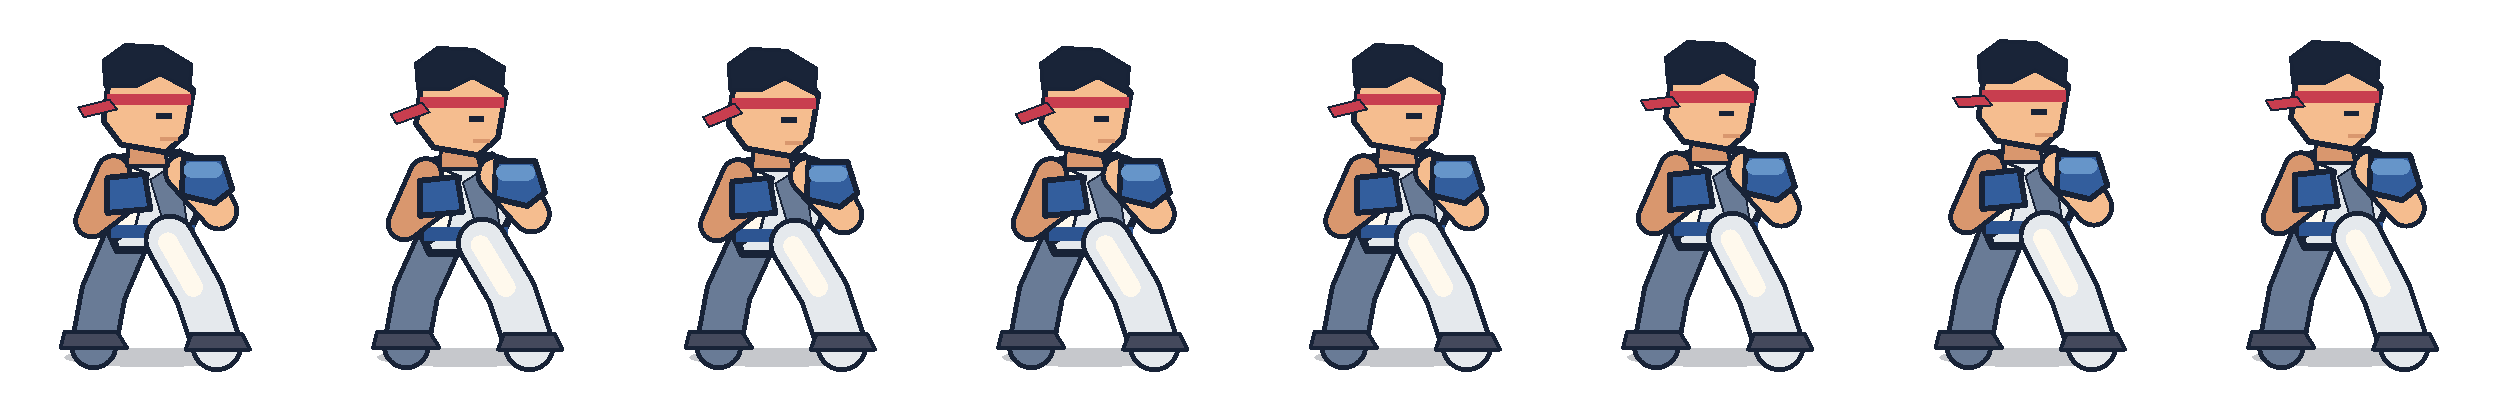
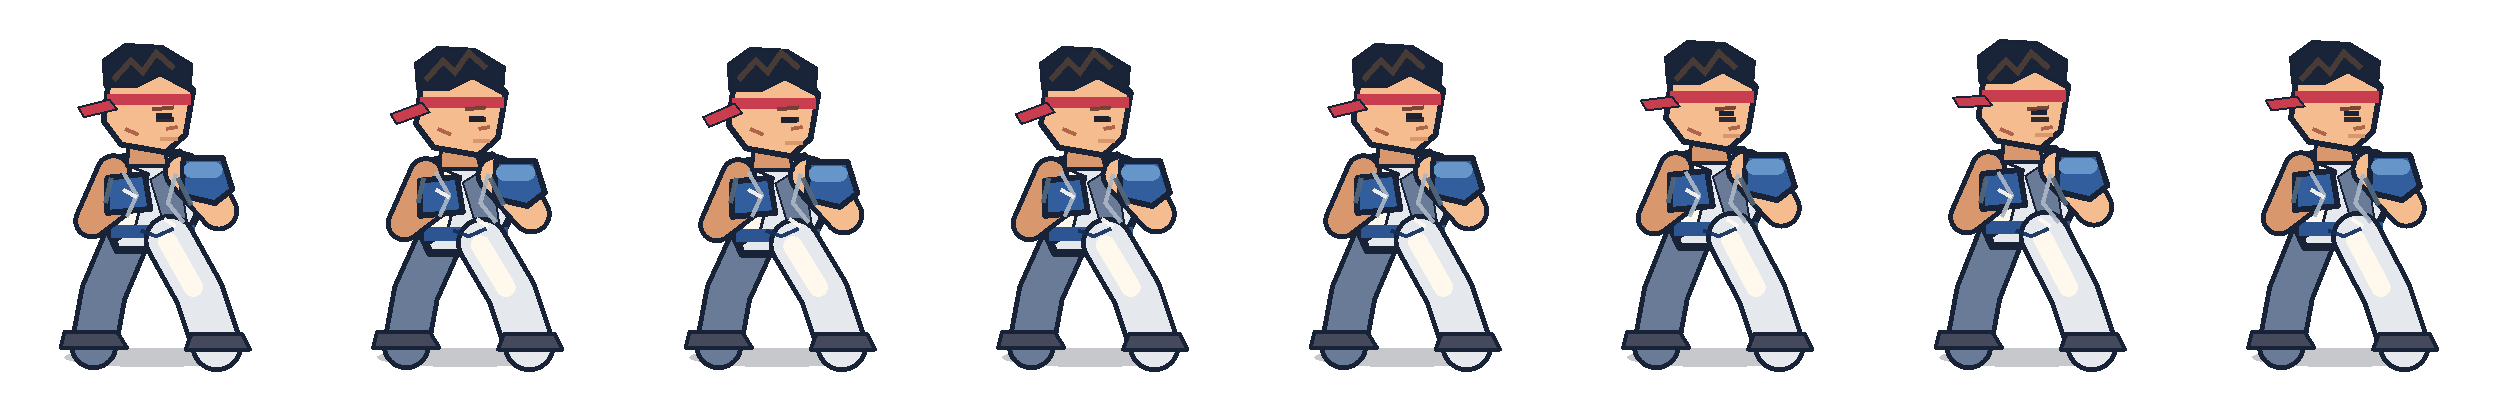
<svg xmlns="http://www.w3.org/2000/svg" width="1280" height="205" viewBox="0 0 1280 205">
  <g shape-rendering="crispEdges">
    <g transform="translate(0 0)">
      <ellipse cx="78" cy="183" rx="45" ry="5" fill="#111728" opacity=".24" />
      <path d="M 64,124 L 53,150 L 48,177" fill="none" stroke="#182337" stroke-width="25" stroke-linejoin="round" stroke-linecap="round" />
      <path d="M 64,124 L 53,150 L 48,177" fill="none" stroke="#697b96" stroke-width="20" stroke-linejoin="round" stroke-linecap="round" />
      <polygon points="33,170 60,170 65,178 31,178" fill="#44495c" stroke="#182337" stroke-width="2" stroke-linejoin="round" />
      <polygon points="58,81 92,78 101,110 92,128 60,128 52,110" fill="#e5e9ed" stroke="#182337" stroke-width="4" stroke-linejoin="round" />
      <polygon points="59,82 76,89 69,117 60,123" fill="#fff9ed" stroke="#182337" stroke-width="1.5" stroke-linejoin="round" />
      <polygon points="91,83 77,92 84,115 97,122" fill="#697b96" stroke="#182337" stroke-width="1" stroke-linejoin="round" />
      <rect x="57" y="115" width="43" height="7" fill="#2d5592" />
      <polygon points="80,117 87,117 90,133 82,139" fill="#2d5592" stroke="#182337" stroke-width="1" stroke-linejoin="round" />
      <path d="M 87,123 L 102,150 L 111,177" fill="none" stroke="#182337" stroke-width="27" stroke-linejoin="round" stroke-linecap="round" />
      <path d="M 87,123 L 102,150 L 111,177" fill="none" stroke="#e5e9ed" stroke-width="22" stroke-linejoin="round" stroke-linecap="round" />
      <path d="M 86,124 L 99,147" fill="none" stroke="#fff9ed" stroke-width="10" stroke-linejoin="round" stroke-linecap="round" />
      <path d="M 86,124 L 99,147" fill="none" stroke="#fff9ed" stroke-width="5" stroke-linejoin="round" stroke-linecap="round" />
      <polygon points="98,171 124,171 128,179 95,179" fill="#44495c" stroke="#182337" stroke-width="2" stroke-linejoin="round" />
      <path d="M 58,88 L 47,113 L 64,100" fill="none" stroke="#182337" stroke-width="19" stroke-linejoin="round" stroke-linecap="round" />
      <path d="M 58,88 L 47,113 L 64,100" fill="none" stroke="#d9976e" stroke-width="14" stroke-linejoin="round" stroke-linecap="round" />
      <polygon points="55,91 74,89 77,107 55,109" fill="#335e9d" stroke="#182337" stroke-width="3" stroke-linejoin="round" />
      <path d="M 94,88 L 112,108 L 103,92" fill="none" stroke="#182337" stroke-width="21" stroke-linejoin="round" stroke-linecap="round" />
      <path d="M 94,88 L 112,108 L 103,92" fill="none" stroke="#f5bd8f" stroke-width="16" stroke-linejoin="round" stroke-linecap="round" />
      <polygon points="94,81 114,81 119,97 110,104 93,100" fill="#335e9d" stroke="#182337" stroke-width="3" stroke-linejoin="round" />
      <path d="M 98,87 L 110,87" fill="none" stroke="#6695c9" stroke-width="8" stroke-linejoin="round" stroke-linecap="round" />
      <path d="M 98,87 L 110,87" fill="none" stroke="#6695c9" stroke-width="3" stroke-linejoin="round" stroke-linecap="round" />
      <polygon points="66,71 83,71 86,85 65,85" fill="#d9976e" stroke="#182337" stroke-width="2" stroke-linejoin="round" />
      <polygon points="56,39 90,36 99,46 95,69 85,78 62,74 53,62" fill="#f5bd8f" stroke="#182337" stroke-width="3" stroke-linejoin="round" />
      <polygon points="54,44 53,31 64,23 83,24 98,33 97,46 82,38 70,44" fill="#192438" stroke="#182337" stroke-width="2" stroke-linejoin="round" />
      <rect x="55" y="48" width="43" height="6" fill="#c83e4f" />
      <polygon points="56,51 40,55 43,60 60,56" fill="#c83e4f" stroke="#182337" stroke-width="1" stroke-linejoin="round" />
      <rect x="80" y="58" width="8" height="3" fill="#182337" />
      <rect x="82" y="70" width="9" height="2" fill="#d9976e" />
+       <g opacity=".92">
+         <path d="M 63 88 L 70 100 L 65 111 M 90 89 L 86 104 L 94 114" fill="none" stroke="#aab5c4" stroke-width="2.2" />
+         <path d="M 63 97 L 70 101 M 84 112 L 90 116" stroke="#fffaf2" stroke-width="2" fill="none" />
+         <path d="M 57 91 L 54 104 M 91 91 L 98 105" stroke="#53677d" stroke-width="2.5" fill="none" />
+         <path d="M 58 41 L 67 31 L 73 37 L 80 27 L 89 35" stroke="#4c3d35" stroke-width="3" fill="none" />
+         <path d="M 64 66 L 71 69 M 85 66 L 91 65" stroke="#aa5c43" stroke-width="2" fill="none" />
+         <path d="M 80 61 L 89 61" stroke="#211d29" stroke-width="2.5" />
+         <path d="M 78 56 L 89 55" stroke="#6d3e32" stroke-width="2" />
+         <path d="M 72 118 L 80 121 L 89 117" stroke="#102f5c" stroke-width="2" fill="none" />
+       </g>
    </g>
    <g transform="translate(160 0)">
      <ellipse cx="78" cy="183" rx="45" ry="5" fill="#111728" opacity=".24" />
      <path d="M 64,125.5 L 53,150 L 48,177" fill="none" stroke="#182337" stroke-width="25" stroke-linejoin="round" stroke-linecap="round" />
      <path d="M 64,125.5 L 53,150 L 48,177" fill="none" stroke="#697b96" stroke-width="20" stroke-linejoin="round" stroke-linecap="round" />
      <polygon points="33,170 60,170 65,178 31,178" fill="#44495c" stroke="#182337" stroke-width="2" stroke-linejoin="round" />
      <polygon points="58,82.5 92,79.5 101,111.5 92,129.5 60,129.5 52,111.5" fill="#e5e9ed" stroke="#182337" stroke-width="4" stroke-linejoin="round" />
      <polygon points="59,83.5 76,90.5 69,118.5 60,124.5" fill="#fff9ed" stroke="#182337" stroke-width="1.5" stroke-linejoin="round" />
      <polygon points="91,84.5 77,93.5 84,116.5 97,123.5" fill="#697b96" stroke="#182337" stroke-width="1" stroke-linejoin="round" />
      <rect x="57" y="116.414" width="43" height="7" fill="#2d5592" />
      <polygon points="80,118.5 87,118.5 90,134.5 82,140.5" fill="#2d5592" stroke="#182337" stroke-width="1" stroke-linejoin="round" />
      <path d="M 87,124.5 L 102,150 L 111,177" fill="none" stroke="#182337" stroke-width="27" stroke-linejoin="round" stroke-linecap="round" />
      <path d="M 87,124.5 L 102,150 L 111,177" fill="none" stroke="#e5e9ed" stroke-width="22" stroke-linejoin="round" stroke-linecap="round" />
      <path d="M 86,125.5 L 99,147" fill="none" stroke="#fff9ed" stroke-width="10" stroke-linejoin="round" stroke-linecap="round" />
      <path d="M 86,125.5 L 99,147" fill="none" stroke="#fff9ed" stroke-width="5" stroke-linejoin="round" stroke-linecap="round" />
      <polygon points="98,171 124,171 128,179 95,179" fill="#44495c" stroke="#182337" stroke-width="2" stroke-linejoin="round" />
      <path d="M 58,89.5 L 47,114.5 L 64,101.5" fill="none" stroke="#182337" stroke-width="19" stroke-linejoin="round" stroke-linecap="round" />
      <path d="M 58,89.5 L 47,114.5 L 64,101.5" fill="none" stroke="#d9976e" stroke-width="14" stroke-linejoin="round" stroke-linecap="round" />
      <polygon points="55,92.5 74,90.5 77,108.5 55,110.5" fill="#335e9d" stroke="#182337" stroke-width="3" stroke-linejoin="round" />
      <path d="M 94,89.5 L 112,109.5 L 103,93.5" fill="none" stroke="#182337" stroke-width="21" stroke-linejoin="round" stroke-linecap="round" />
      <path d="M 94,89.5 L 112,109.5 L 103,93.5" fill="none" stroke="#f5bd8f" stroke-width="16" stroke-linejoin="round" stroke-linecap="round" />
      <polygon points="94,82.5 114,82.5 119,98.5 110,105.5 93,101.5" fill="#335e9d" stroke="#182337" stroke-width="3" stroke-linejoin="round" />
      <path d="M 98,88.5 L 110,88.5" fill="none" stroke="#6695c9" stroke-width="8" stroke-linejoin="round" stroke-linecap="round" />
      <path d="M 98,88.5 L 110,88.5" fill="none" stroke="#6695c9" stroke-width="3" stroke-linejoin="round" stroke-linecap="round" />
      <polygon points="66,72.5 83,72.5 86,86.5 65,86.5" fill="#d9976e" stroke="#182337" stroke-width="2" stroke-linejoin="round" />
      <polygon points="56,40.5 90,37.5 99,47.5 95,70.5 85,79.5 62,75.5 53,63.5" fill="#f5bd8f" stroke="#182337" stroke-width="3" stroke-linejoin="round" />
      <polygon points="54,45.5 53,32.5 64,24.5 83,25.5 98,34.5 97,47.5 82,39.5 70,45.5" fill="#192438" stroke="#182337" stroke-width="2" stroke-linejoin="round" />
      <rect x="55" y="49.414" width="43" height="6" fill="#c83e4f" />
      <polygon points="56,52.5 40,58.5 43,63.5 60,57.5" fill="#c83e4f" stroke="#182337" stroke-width="1" stroke-linejoin="round" />
      <rect x="80" y="59.414" width="8" height="3" fill="#182337" />
      <rect x="82" y="71.414" width="9" height="2" fill="#d9976e" />
+       <g opacity=".92">
+         <path d="M 63 88 L 70 100 L 65 111 M 90 89 L 86 104 L 94 114" fill="none" stroke="#aab5c4" stroke-width="2.2" />
+         <path d="M 63 97 L 70 101 M 84 112 L 90 116" stroke="#fffaf2" stroke-width="2" fill="none" />
+         <path d="M 57 91 L 54 104 M 91 91 L 98 105" stroke="#53677d" stroke-width="2.5" fill="none" />
+         <path d="M 58 41 L 67 31 L 73 37 L 80 27 L 89 35" stroke="#4c3d35" stroke-width="3" fill="none" />
+         <path d="M 64 66 L 71 69 M 85 66 L 91 65" stroke="#aa5c43" stroke-width="2" fill="none" />
+         <path d="M 80 61 L 89 61" stroke="#211d29" stroke-width="2.5" />
+         <path d="M 78 56 L 89 55" stroke="#6d3e32" stroke-width="2" />
+         <path d="M 72 118 L 80 121 L 89 117" stroke="#102f5c" stroke-width="2" fill="none" />
+       </g>
    </g>
    <g transform="translate(320 0)">
      <ellipse cx="78" cy="183" rx="45" ry="5" fill="#111728" opacity=".24" />
      <path d="M 64,126 L 53,150 L 48,177" fill="none" stroke="#182337" stroke-width="25" stroke-linejoin="round" stroke-linecap="round" />
      <path d="M 64,126 L 53,150 L 48,177" fill="none" stroke="#697b96" stroke-width="20" stroke-linejoin="round" stroke-linecap="round" />
      <polygon points="33,170 60,170 65,178 31,178" fill="#44495c" stroke="#182337" stroke-width="2" stroke-linejoin="round" />
      <polygon points="58,83 92,80 101,112 92,130 60,130 52,112" fill="#e5e9ed" stroke="#182337" stroke-width="4" stroke-linejoin="round" />
      <polygon points="59,84 76,91 69,119 60,125" fill="#fff9ed" stroke="#182337" stroke-width="1.5" stroke-linejoin="round" />
      <polygon points="91,85 77,94 84,117 97,124" fill="#697b96" stroke="#182337" stroke-width="1" stroke-linejoin="round" />
      <rect x="57" y="117" width="43" height="7" fill="#2d5592" />
      <polygon points="80,119 87,119 90,135 82,141" fill="#2d5592" stroke="#182337" stroke-width="1" stroke-linejoin="round" />
      <path d="M 87,125 L 102,150 L 111,177" fill="none" stroke="#182337" stroke-width="27" stroke-linejoin="round" stroke-linecap="round" />
      <path d="M 87,125 L 102,150 L 111,177" fill="none" stroke="#e5e9ed" stroke-width="22" stroke-linejoin="round" stroke-linecap="round" />
      <path d="M 86,126 L 99,147" fill="none" stroke="#fff9ed" stroke-width="10" stroke-linejoin="round" stroke-linecap="round" />
      <path d="M 86,126 L 99,147" fill="none" stroke="#fff9ed" stroke-width="5" stroke-linejoin="round" stroke-linecap="round" />
      <polygon points="98,171 124,171 128,179 95,179" fill="#44495c" stroke="#182337" stroke-width="2" stroke-linejoin="round" />
      <path d="M 58,90 L 47,115 L 64,102" fill="none" stroke="#182337" stroke-width="19" stroke-linejoin="round" stroke-linecap="round" />
      <path d="M 58,90 L 47,115 L 64,102" fill="none" stroke="#d9976e" stroke-width="14" stroke-linejoin="round" stroke-linecap="round" />
      <polygon points="55,93 74,91 77,109 55,111" fill="#335e9d" stroke="#182337" stroke-width="3" stroke-linejoin="round" />
      <path d="M 94,90 L 112,110 L 103,94" fill="none" stroke="#182337" stroke-width="21" stroke-linejoin="round" stroke-linecap="round" />
      <path d="M 94,90 L 112,110 L 103,94" fill="none" stroke="#f5bd8f" stroke-width="16" stroke-linejoin="round" stroke-linecap="round" />
      <polygon points="94,83 114,83 119,99 110,106 93,102" fill="#335e9d" stroke="#182337" stroke-width="3" stroke-linejoin="round" />
      <path d="M 98,89 L 110,89" fill="none" stroke="#6695c9" stroke-width="8" stroke-linejoin="round" stroke-linecap="round" />
      <path d="M 98,89 L 110,89" fill="none" stroke="#6695c9" stroke-width="3" stroke-linejoin="round" stroke-linecap="round" />
      <polygon points="66,73 83,73 86,87 65,87" fill="#d9976e" stroke="#182337" stroke-width="2" stroke-linejoin="round" />
      <polygon points="56,41 90,38 99,48 95,71 85,80 62,76 53,64" fill="#f5bd8f" stroke="#182337" stroke-width="3" stroke-linejoin="round" />
      <polygon points="54,46 53,33 64,25 83,26 98,35 97,48 82,40 70,46" fill="#192438" stroke="#182337" stroke-width="2" stroke-linejoin="round" />
      <rect x="55" y="50" width="43" height="6" fill="#c83e4f" />
      <polygon points="56,53 40,60 43,65 60,58" fill="#c83e4f" stroke="#182337" stroke-width="1" stroke-linejoin="round" />
      <rect x="80" y="60" width="8" height="3" fill="#182337" />
      <rect x="82" y="72" width="9" height="2" fill="#d9976e" />
+       <g opacity=".92">
+         <path d="M 63 88 L 70 100 L 65 111 M 90 89 L 86 104 L 94 114" fill="none" stroke="#aab5c4" stroke-width="2.2" />
+         <path d="M 63 97 L 70 101 M 84 112 L 90 116" stroke="#fffaf2" stroke-width="2" fill="none" />
+         <path d="M 57 91 L 54 104 M 91 91 L 98 105" stroke="#53677d" stroke-width="2.5" fill="none" />
+         <path d="M 58 41 L 67 31 L 73 37 L 80 27 L 89 35" stroke="#4c3d35" stroke-width="3" fill="none" />
+         <path d="M 64 66 L 71 69 M 85 66 L 91 65" stroke="#aa5c43" stroke-width="2" fill="none" />
+         <path d="M 80 61 L 89 61" stroke="#211d29" stroke-width="2.5" />
+         <path d="M 78 56 L 89 55" stroke="#6d3e32" stroke-width="2" />
+         <path d="M 72 118 L 80 121 L 89 117" stroke="#102f5c" stroke-width="2" fill="none" />
+       </g>
    </g>
    <g transform="translate(480 0)">
      <ellipse cx="78" cy="183" rx="45" ry="5" fill="#111728" opacity=".24" />
      <path d="M 64,125.5 L 53,150 L 48,177" fill="none" stroke="#182337" stroke-width="25" stroke-linejoin="round" stroke-linecap="round" />
      <path d="M 64,125.5 L 53,150 L 48,177" fill="none" stroke="#697b96" stroke-width="20" stroke-linejoin="round" stroke-linecap="round" />
      <polygon points="33,170 60,170 65,178 31,178" fill="#44495c" stroke="#182337" stroke-width="2" stroke-linejoin="round" />
      <polygon points="58,82.5 92,79.5 101,111.5 92,129.5 60,129.5 52,111.5" fill="#e5e9ed" stroke="#182337" stroke-width="4" stroke-linejoin="round" />
      <polygon points="59,83.5 76,90.5 69,118.5 60,124.5" fill="#fff9ed" stroke="#182337" stroke-width="1.5" stroke-linejoin="round" />
      <polygon points="91,84.5 77,93.5 84,116.5 97,123.5" fill="#697b96" stroke="#182337" stroke-width="1" stroke-linejoin="round" />
      <rect x="57" y="116.414" width="43" height="7" fill="#2d5592" />
      <polygon points="80,118.5 87,118.5 90,134.5 82,140.5" fill="#2d5592" stroke="#182337" stroke-width="1" stroke-linejoin="round" />
      <path d="M 87,124.5 L 102,150 L 111,177" fill="none" stroke="#182337" stroke-width="27" stroke-linejoin="round" stroke-linecap="round" />
      <path d="M 87,124.5 L 102,150 L 111,177" fill="none" stroke="#e5e9ed" stroke-width="22" stroke-linejoin="round" stroke-linecap="round" />
      <path d="M 86,125.5 L 99,147" fill="none" stroke="#fff9ed" stroke-width="10" stroke-linejoin="round" stroke-linecap="round" />
      <path d="M 86,125.5 L 99,147" fill="none" stroke="#fff9ed" stroke-width="5" stroke-linejoin="round" stroke-linecap="round" />
      <polygon points="98,171 124,171 128,179 95,179" fill="#44495c" stroke="#182337" stroke-width="2" stroke-linejoin="round" />
      <path d="M 58,89.5 L 47,114.5 L 64,101.5" fill="none" stroke="#182337" stroke-width="19" stroke-linejoin="round" stroke-linecap="round" />
      <path d="M 58,89.5 L 47,114.5 L 64,101.5" fill="none" stroke="#d9976e" stroke-width="14" stroke-linejoin="round" stroke-linecap="round" />
      <polygon points="55,92.5 74,90.5 77,108.5 55,110.5" fill="#335e9d" stroke="#182337" stroke-width="3" stroke-linejoin="round" />
      <path d="M 94,89.5 L 112,109.5 L 103,93.5" fill="none" stroke="#182337" stroke-width="21" stroke-linejoin="round" stroke-linecap="round" />
      <path d="M 94,89.5 L 112,109.5 L 103,93.5" fill="none" stroke="#f5bd8f" stroke-width="16" stroke-linejoin="round" stroke-linecap="round" />
      <polygon points="94,82.5 114,82.5 119,98.5 110,105.5 93,101.5" fill="#335e9d" stroke="#182337" stroke-width="3" stroke-linejoin="round" />
      <path d="M 98,88.5 L 110,88.5" fill="none" stroke="#6695c9" stroke-width="8" stroke-linejoin="round" stroke-linecap="round" />
      <path d="M 98,88.5 L 110,88.5" fill="none" stroke="#6695c9" stroke-width="3" stroke-linejoin="round" stroke-linecap="round" />
      <polygon points="66,72.5 83,72.5 86,86.5 65,86.5" fill="#d9976e" stroke="#182337" stroke-width="2" stroke-linejoin="round" />
      <polygon points="56,40.5 90,37.5 99,47.5 95,70.5 85,79.5 62,75.5 53,63.5" fill="#f5bd8f" stroke="#182337" stroke-width="3" stroke-linejoin="round" />
      <polygon points="54,45.5 53,32.5 64,24.5 83,25.5 98,34.5 97,47.5 82,39.5 70,45.5" fill="#192438" stroke="#182337" stroke-width="2" stroke-linejoin="round" />
      <rect x="55" y="49.414" width="43" height="6" fill="#c83e4f" />
      <polygon points="56,52.5 40,58.5 43,63.5 60,57.5" fill="#c83e4f" stroke="#182337" stroke-width="1" stroke-linejoin="round" />
      <rect x="80" y="59.414" width="8" height="3" fill="#182337" />
      <rect x="82" y="71.414" width="9" height="2" fill="#d9976e" />
+       <g opacity=".92">
+         <path d="M 63 88 L 70 100 L 65 111 M 90 89 L 86 104 L 94 114" fill="none" stroke="#aab5c4" stroke-width="2.2" />
+         <path d="M 63 97 L 70 101 M 84 112 L 90 116" stroke="#fffaf2" stroke-width="2" fill="none" />
+         <path d="M 57 91 L 54 104 M 91 91 L 98 105" stroke="#53677d" stroke-width="2.5" fill="none" />
+         <path d="M 58 41 L 67 31 L 73 37 L 80 27 L 89 35" stroke="#4c3d35" stroke-width="3" fill="none" />
+         <path d="M 64 66 L 71 69 M 85 66 L 91 65" stroke="#aa5c43" stroke-width="2" fill="none" />
+         <path d="M 80 61 L 89 61" stroke="#211d29" stroke-width="2.5" />
+         <path d="M 78 56 L 89 55" stroke="#6d3e32" stroke-width="2" />
+         <path d="M 72 118 L 80 121 L 89 117" stroke="#102f5c" stroke-width="2" fill="none" />
+       </g>
    </g>
    <g transform="translate(640 0)">
      <ellipse cx="78" cy="183" rx="45" ry="5" fill="#111728" opacity=".24" />
      <path d="M 64,124 L 53,150 L 48,177" fill="none" stroke="#182337" stroke-width="25" stroke-linejoin="round" stroke-linecap="round" />
      <path d="M 64,124 L 53,150 L 48,177" fill="none" stroke="#697b96" stroke-width="20" stroke-linejoin="round" stroke-linecap="round" />
      <polygon points="33,170 60,170 65,178 31,178" fill="#44495c" stroke="#182337" stroke-width="2" stroke-linejoin="round" />
      <polygon points="58,81 92,78 101,110 92,128 60,128 52,110" fill="#e5e9ed" stroke="#182337" stroke-width="4" stroke-linejoin="round" />
      <polygon points="59,82 76,89 69,117 60,123" fill="#fff9ed" stroke="#182337" stroke-width="1.5" stroke-linejoin="round" />
      <polygon points="91,83 77,92 84,115 97,122" fill="#697b96" stroke="#182337" stroke-width="1" stroke-linejoin="round" />
      <rect x="57" y="115" width="43" height="7" fill="#2d5592" />
      <polygon points="80,117 87,117 90,133 82,139" fill="#2d5592" stroke="#182337" stroke-width="1" stroke-linejoin="round" />
      <path d="M 87,123 L 102,150 L 111,177" fill="none" stroke="#182337" stroke-width="27" stroke-linejoin="round" stroke-linecap="round" />
      <path d="M 87,123 L 102,150 L 111,177" fill="none" stroke="#e5e9ed" stroke-width="22" stroke-linejoin="round" stroke-linecap="round" />
      <path d="M 86,124 L 99,147" fill="none" stroke="#fff9ed" stroke-width="10" stroke-linejoin="round" stroke-linecap="round" />
      <path d="M 86,124 L 99,147" fill="none" stroke="#fff9ed" stroke-width="5" stroke-linejoin="round" stroke-linecap="round" />
      <polygon points="98,171 124,171 128,179 95,179" fill="#44495c" stroke="#182337" stroke-width="2" stroke-linejoin="round" />
      <path d="M 58,88 L 47,113 L 64,100" fill="none" stroke="#182337" stroke-width="19" stroke-linejoin="round" stroke-linecap="round" />
      <path d="M 58,88 L 47,113 L 64,100" fill="none" stroke="#d9976e" stroke-width="14" stroke-linejoin="round" stroke-linecap="round" />
      <polygon points="55,91 74,89 77,107 55,109" fill="#335e9d" stroke="#182337" stroke-width="3" stroke-linejoin="round" />
      <path d="M 94,88 L 112,108 L 103,92" fill="none" stroke="#182337" stroke-width="21" stroke-linejoin="round" stroke-linecap="round" />
      <path d="M 94,88 L 112,108 L 103,92" fill="none" stroke="#f5bd8f" stroke-width="16" stroke-linejoin="round" stroke-linecap="round" />
      <polygon points="94,81 114,81 119,97 110,104 93,100" fill="#335e9d" stroke="#182337" stroke-width="3" stroke-linejoin="round" />
      <path d="M 98,87 L 110,87" fill="none" stroke="#6695c9" stroke-width="8" stroke-linejoin="round" stroke-linecap="round" />
      <path d="M 98,87 L 110,87" fill="none" stroke="#6695c9" stroke-width="3" stroke-linejoin="round" stroke-linecap="round" />
      <polygon points="66,71 83,71 86,85 65,85" fill="#d9976e" stroke="#182337" stroke-width="2" stroke-linejoin="round" />
      <polygon points="56,39 90,36 99,46 95,69 85,78 62,74 53,62" fill="#f5bd8f" stroke="#182337" stroke-width="3" stroke-linejoin="round" />
      <polygon points="54,44 53,31 64,23 83,24 98,33 97,46 82,38 70,44" fill="#192438" stroke="#182337" stroke-width="2" stroke-linejoin="round" />
      <rect x="55" y="48" width="43" height="6" fill="#c83e4f" />
      <polygon points="56,51 40,55 43,60 60,56" fill="#c83e4f" stroke="#182337" stroke-width="1" stroke-linejoin="round" />
      <rect x="80" y="58" width="8" height="3" fill="#182337" />
      <rect x="82" y="70" width="9" height="2" fill="#d9976e" />
+       <g opacity=".92">
+         <path d="M 63 88 L 70 100 L 65 111 M 90 89 L 86 104 L 94 114" fill="none" stroke="#aab5c4" stroke-width="2.2" />
+         <path d="M 63 97 L 70 101 M 84 112 L 90 116" stroke="#fffaf2" stroke-width="2" fill="none" />
+         <path d="M 57 91 L 54 104 M 91 91 L 98 105" stroke="#53677d" stroke-width="2.5" fill="none" />
+         <path d="M 58 41 L 67 31 L 73 37 L 80 27 L 89 35" stroke="#4c3d35" stroke-width="3" fill="none" />
+         <path d="M 64 66 L 71 69 M 85 66 L 91 65" stroke="#aa5c43" stroke-width="2" fill="none" />
+         <path d="M 80 61 L 89 61" stroke="#211d29" stroke-width="2.5" />
+         <path d="M 78 56 L 89 55" stroke="#6d3e32" stroke-width="2" />
+         <path d="M 72 118 L 80 121 L 89 117" stroke="#102f5c" stroke-width="2" fill="none" />
+       </g>
    </g>
    <g transform="translate(800 0)">
      <ellipse cx="78" cy="183" rx="45" ry="5" fill="#111728" opacity=".24" />
      <path d="M 64,122.5 L 53,150 L 48,177" fill="none" stroke="#182337" stroke-width="25" stroke-linejoin="round" stroke-linecap="round" />
      <path d="M 64,122.5 L 53,150 L 48,177" fill="none" stroke="#697b96" stroke-width="20" stroke-linejoin="round" stroke-linecap="round" />
      <polygon points="33,170 60,170 65,178 31,178" fill="#44495c" stroke="#182337" stroke-width="2" stroke-linejoin="round" />
      <polygon points="58,79.5 92,76.5 101,108.5 92,126.5 60,126.5 52,108.5" fill="#e5e9ed" stroke="#182337" stroke-width="4" stroke-linejoin="round" />
      <polygon points="59,80.5 76,87.5 69,115.5 60,121.5" fill="#fff9ed" stroke="#182337" stroke-width="1.5" stroke-linejoin="round" />
      <polygon points="91,81.5 77,90.5 84,113.5 97,120.5" fill="#697b96" stroke="#182337" stroke-width="1" stroke-linejoin="round" />
      <rect x="57" y="113.586" width="43" height="7" fill="#2d5592" />
      <polygon points="80,115.5 87,115.5 90,131.5 82,137.5" fill="#2d5592" stroke="#182337" stroke-width="1" stroke-linejoin="round" />
      <path d="M 87,121.5 L 102,150 L 111,177" fill="none" stroke="#182337" stroke-width="27" stroke-linejoin="round" stroke-linecap="round" />
      <path d="M 87,121.5 L 102,150 L 111,177" fill="none" stroke="#e5e9ed" stroke-width="22" stroke-linejoin="round" stroke-linecap="round" />
      <path d="M 86,122.5 L 99,147" fill="none" stroke="#fff9ed" stroke-width="10" stroke-linejoin="round" stroke-linecap="round" />
      <path d="M 86,122.5 L 99,147" fill="none" stroke="#fff9ed" stroke-width="5" stroke-linejoin="round" stroke-linecap="round" />
      <polygon points="98,171 124,171 128,179 95,179" fill="#44495c" stroke="#182337" stroke-width="2" stroke-linejoin="round" />
      <path d="M 58,86.5 L 47,111.5 L 64,98.5" fill="none" stroke="#182337" stroke-width="19" stroke-linejoin="round" stroke-linecap="round" />
      <path d="M 58,86.5 L 47,111.5 L 64,98.5" fill="none" stroke="#d9976e" stroke-width="14" stroke-linejoin="round" stroke-linecap="round" />
      <polygon points="55,89.5 74,87.5 77,105.5 55,107.5" fill="#335e9d" stroke="#182337" stroke-width="3" stroke-linejoin="round" />
      <path d="M 94,86.5 L 112,106.5 L 103,90.5" fill="none" stroke="#182337" stroke-width="21" stroke-linejoin="round" stroke-linecap="round" />
      <path d="M 94,86.5 L 112,106.5 L 103,90.5" fill="none" stroke="#f5bd8f" stroke-width="16" stroke-linejoin="round" stroke-linecap="round" />
      <polygon points="94,79.5 114,79.5 119,95.5 110,102.5 93,98.5" fill="#335e9d" stroke="#182337" stroke-width="3" stroke-linejoin="round" />
      <path d="M 98,85.5 L 110,85.5" fill="none" stroke="#6695c9" stroke-width="8" stroke-linejoin="round" stroke-linecap="round" />
      <path d="M 98,85.5 L 110,85.5" fill="none" stroke="#6695c9" stroke-width="3" stroke-linejoin="round" stroke-linecap="round" />
      <polygon points="66,69.5 83,69.5 86,83.5 65,83.5" fill="#d9976e" stroke="#182337" stroke-width="2" stroke-linejoin="round" />
      <polygon points="56,37.5 90,34.5 99,44.5 95,67.5 85,76.5 62,72.5 53,60.5" fill="#f5bd8f" stroke="#182337" stroke-width="3" stroke-linejoin="round" />
      <polygon points="54,42.5 53,29.5 64,21.5 83,22.5 98,31.5 97,44.5 82,36.5 70,42.5" fill="#192438" stroke="#182337" stroke-width="2" stroke-linejoin="round" />
      <rect x="55" y="46.586" width="43" height="6" fill="#c83e4f" />
      <polygon points="56,49.5 40,51.5 43,56.5 60,54.5" fill="#c83e4f" stroke="#182337" stroke-width="1" stroke-linejoin="round" />
      <rect x="80" y="56.586" width="8" height="3" fill="#182337" />
      <rect x="82" y="68.586" width="9" height="2" fill="#d9976e" />
+       <g opacity=".92">
+         <path d="M 63 88 L 70 100 L 65 111 M 90 89 L 86 104 L 94 114" fill="none" stroke="#aab5c4" stroke-width="2.2" />
+         <path d="M 63 97 L 70 101 M 84 112 L 90 116" stroke="#fffaf2" stroke-width="2" fill="none" />
+         <path d="M 57 91 L 54 104 M 91 91 L 98 105" stroke="#53677d" stroke-width="2.5" fill="none" />
+         <path d="M 58 41 L 67 31 L 73 37 L 80 27 L 89 35" stroke="#4c3d35" stroke-width="3" fill="none" />
+         <path d="M 64 66 L 71 69 M 85 66 L 91 65" stroke="#aa5c43" stroke-width="2" fill="none" />
+         <path d="M 80 61 L 89 61" stroke="#211d29" stroke-width="2.5" />
+         <path d="M 78 56 L 89 55" stroke="#6d3e32" stroke-width="2" />
+         <path d="M 72 118 L 80 121 L 89 117" stroke="#102f5c" stroke-width="2" fill="none" />
+       </g>
    </g>
    <g transform="translate(960 0)">
      <ellipse cx="78" cy="183" rx="45" ry="5" fill="#111728" opacity=".24" />
      <path d="M 64,122 L 53,150 L 48,177" fill="none" stroke="#182337" stroke-width="25" stroke-linejoin="round" stroke-linecap="round" />
      <path d="M 64,122 L 53,150 L 48,177" fill="none" stroke="#697b96" stroke-width="20" stroke-linejoin="round" stroke-linecap="round" />
      <polygon points="33,170 60,170 65,178 31,178" fill="#44495c" stroke="#182337" stroke-width="2" stroke-linejoin="round" />
      <polygon points="58,79 92,76 101,108 92,126 60,126 52,108" fill="#e5e9ed" stroke="#182337" stroke-width="4" stroke-linejoin="round" />
      <polygon points="59,80 76,87 69,115 60,121" fill="#fff9ed" stroke="#182337" stroke-width="1.5" stroke-linejoin="round" />
      <polygon points="91,81 77,90 84,113 97,120" fill="#697b96" stroke="#182337" stroke-width="1" stroke-linejoin="round" />
      <rect x="57" y="113" width="43" height="7" fill="#2d5592" />
      <polygon points="80,115 87,115 90,131 82,137" fill="#2d5592" stroke="#182337" stroke-width="1" stroke-linejoin="round" />
      <path d="M 87,121 L 102,150 L 111,177" fill="none" stroke="#182337" stroke-width="27" stroke-linejoin="round" stroke-linecap="round" />
      <path d="M 87,121 L 102,150 L 111,177" fill="none" stroke="#e5e9ed" stroke-width="22" stroke-linejoin="round" stroke-linecap="round" />
      <path d="M 86,122 L 99,147" fill="none" stroke="#fff9ed" stroke-width="10" stroke-linejoin="round" stroke-linecap="round" />
      <path d="M 86,122 L 99,147" fill="none" stroke="#fff9ed" stroke-width="5" stroke-linejoin="round" stroke-linecap="round" />
      <polygon points="98,171 124,171 128,179 95,179" fill="#44495c" stroke="#182337" stroke-width="2" stroke-linejoin="round" />
      <path d="M 58,86 L 47,111 L 64,98" fill="none" stroke="#182337" stroke-width="19" stroke-linejoin="round" stroke-linecap="round" />
      <path d="M 58,86 L 47,111 L 64,98" fill="none" stroke="#d9976e" stroke-width="14" stroke-linejoin="round" stroke-linecap="round" />
      <polygon points="55,89 74,87 77,105 55,107" fill="#335e9d" stroke="#182337" stroke-width="3" stroke-linejoin="round" />
      <path d="M 94,86 L 112,106 L 103,90" fill="none" stroke="#182337" stroke-width="21" stroke-linejoin="round" stroke-linecap="round" />
      <path d="M 94,86 L 112,106 L 103,90" fill="none" stroke="#f5bd8f" stroke-width="16" stroke-linejoin="round" stroke-linecap="round" />
      <polygon points="94,79 114,79 119,95 110,102 93,98" fill="#335e9d" stroke="#182337" stroke-width="3" stroke-linejoin="round" />
      <path d="M 98,85 L 110,85" fill="none" stroke="#6695c9" stroke-width="8" stroke-linejoin="round" stroke-linecap="round" />
      <path d="M 98,85 L 110,85" fill="none" stroke="#6695c9" stroke-width="3" stroke-linejoin="round" stroke-linecap="round" />
      <polygon points="66,69 83,69 86,83 65,83" fill="#d9976e" stroke="#182337" stroke-width="2" stroke-linejoin="round" />
      <polygon points="56,37 90,34 99,44 95,67 85,76 62,72 53,60" fill="#f5bd8f" stroke="#182337" stroke-width="3" stroke-linejoin="round" />
      <polygon points="54,42 53,29 64,21 83,22 98,31 97,44 82,36 70,42" fill="#192438" stroke="#182337" stroke-width="2" stroke-linejoin="round" />
      <rect x="55" y="46" width="43" height="6" fill="#c83e4f" />
      <polygon points="56,49 40,50 43,55 60,54" fill="#c83e4f" stroke="#182337" stroke-width="1" stroke-linejoin="round" />
      <rect x="80" y="56" width="8" height="3" fill="#182337" />
      <rect x="82" y="68" width="9" height="2" fill="#d9976e" />
+       <g opacity=".92">
+         <path d="M 63 88 L 70 100 L 65 111 M 90 89 L 86 104 L 94 114" fill="none" stroke="#aab5c4" stroke-width="2.2" />
+         <path d="M 63 97 L 70 101 M 84 112 L 90 116" stroke="#fffaf2" stroke-width="2" fill="none" />
+         <path d="M 57 91 L 54 104 M 91 91 L 98 105" stroke="#53677d" stroke-width="2.5" fill="none" />
+         <path d="M 58 41 L 67 31 L 73 37 L 80 27 L 89 35" stroke="#4c3d35" stroke-width="3" fill="none" />
+         <path d="M 64 66 L 71 69 M 85 66 L 91 65" stroke="#aa5c43" stroke-width="2" fill="none" />
+         <path d="M 80 61 L 89 61" stroke="#211d29" stroke-width="2.5" />
+         <path d="M 78 56 L 89 55" stroke="#6d3e32" stroke-width="2" />
+         <path d="M 72 118 L 80 121 L 89 117" stroke="#102f5c" stroke-width="2" fill="none" />
+       </g>
    </g>
    <g transform="translate(1120 0)">
      <ellipse cx="78" cy="183" rx="45" ry="5" fill="#111728" opacity=".24" />
      <path d="M 64,122.5 L 53,150 L 48,177" fill="none" stroke="#182337" stroke-width="25" stroke-linejoin="round" stroke-linecap="round" />
      <path d="M 64,122.5 L 53,150 L 48,177" fill="none" stroke="#697b96" stroke-width="20" stroke-linejoin="round" stroke-linecap="round" />
      <polygon points="33,170 60,170 65,178 31,178" fill="#44495c" stroke="#182337" stroke-width="2" stroke-linejoin="round" />
      <polygon points="58,79.5 92,76.5 101,108.5 92,126.5 60,126.5 52,108.5" fill="#e5e9ed" stroke="#182337" stroke-width="4" stroke-linejoin="round" />
      <polygon points="59,80.5 76,87.5 69,115.5 60,121.5" fill="#fff9ed" stroke="#182337" stroke-width="1.5" stroke-linejoin="round" />
      <polygon points="91,81.5 77,90.5 84,113.5 97,120.5" fill="#697b96" stroke="#182337" stroke-width="1" stroke-linejoin="round" />
      <rect x="57" y="113.586" width="43" height="7" fill="#2d5592" />
      <polygon points="80,115.5 87,115.5 90,131.5 82,137.5" fill="#2d5592" stroke="#182337" stroke-width="1" stroke-linejoin="round" />
      <path d="M 87,121.5 L 102,150 L 111,177" fill="none" stroke="#182337" stroke-width="27" stroke-linejoin="round" stroke-linecap="round" />
      <path d="M 87,121.5 L 102,150 L 111,177" fill="none" stroke="#e5e9ed" stroke-width="22" stroke-linejoin="round" stroke-linecap="round" />
      <path d="M 86,122.5 L 99,147" fill="none" stroke="#fff9ed" stroke-width="10" stroke-linejoin="round" stroke-linecap="round" />
      <path d="M 86,122.5 L 99,147" fill="none" stroke="#fff9ed" stroke-width="5" stroke-linejoin="round" stroke-linecap="round" />
      <polygon points="98,171 124,171 128,179 95,179" fill="#44495c" stroke="#182337" stroke-width="2" stroke-linejoin="round" />
      <path d="M 58,86.5 L 47,111.5 L 64,98.5" fill="none" stroke="#182337" stroke-width="19" stroke-linejoin="round" stroke-linecap="round" />
      <path d="M 58,86.5 L 47,111.5 L 64,98.5" fill="none" stroke="#d9976e" stroke-width="14" stroke-linejoin="round" stroke-linecap="round" />
      <polygon points="55,89.5 74,87.5 77,105.5 55,107.5" fill="#335e9d" stroke="#182337" stroke-width="3" stroke-linejoin="round" />
      <path d="M 94,86.5 L 112,106.5 L 103,90.5" fill="none" stroke="#182337" stroke-width="21" stroke-linejoin="round" stroke-linecap="round" />
      <path d="M 94,86.5 L 112,106.5 L 103,90.5" fill="none" stroke="#f5bd8f" stroke-width="16" stroke-linejoin="round" stroke-linecap="round" />
      <polygon points="94,79.5 114,79.5 119,95.5 110,102.5 93,98.5" fill="#335e9d" stroke="#182337" stroke-width="3" stroke-linejoin="round" />
      <path d="M 98,85.5 L 110,85.5" fill="none" stroke="#6695c9" stroke-width="8" stroke-linejoin="round" stroke-linecap="round" />
      <path d="M 98,85.5 L 110,85.5" fill="none" stroke="#6695c9" stroke-width="3" stroke-linejoin="round" stroke-linecap="round" />
      <polygon points="66,69.5 83,69.5 86,83.5 65,83.5" fill="#d9976e" stroke="#182337" stroke-width="2" stroke-linejoin="round" />
      <polygon points="56,37.5 90,34.5 99,44.5 95,67.5 85,76.5 62,72.5 53,60.5" fill="#f5bd8f" stroke="#182337" stroke-width="3" stroke-linejoin="round" />
      <polygon points="54,42.5 53,29.5 64,21.5 83,22.5 98,31.5 97,44.5 82,36.5 70,42.5" fill="#192438" stroke="#182337" stroke-width="2" stroke-linejoin="round" />
      <rect x="55" y="46.586" width="43" height="6" fill="#c83e4f" />
      <polygon points="56,49.5 40,51.5 43,56.5 60,54.5" fill="#c83e4f" stroke="#182337" stroke-width="1" stroke-linejoin="round" />
      <rect x="80" y="56.586" width="8" height="3" fill="#182337" />
      <rect x="82" y="68.586" width="9" height="2" fill="#d9976e" />
+       <g opacity=".92">
+         <path d="M 63 88 L 70 100 L 65 111 M 90 89 L 86 104 L 94 114" fill="none" stroke="#aab5c4" stroke-width="2.2" />
+         <path d="M 63 97 L 70 101 M 84 112 L 90 116" stroke="#fffaf2" stroke-width="2" fill="none" />
+         <path d="M 57 91 L 54 104 M 91 91 L 98 105" stroke="#53677d" stroke-width="2.5" fill="none" />
+         <path d="M 58 41 L 67 31 L 73 37 L 80 27 L 89 35" stroke="#4c3d35" stroke-width="3" fill="none" />
+         <path d="M 64 66 L 71 69 M 85 66 L 91 65" stroke="#aa5c43" stroke-width="2" fill="none" />
+         <path d="M 80 61 L 89 61" stroke="#211d29" stroke-width="2.5" />
+         <path d="M 78 56 L 89 55" stroke="#6d3e32" stroke-width="2" />
+         <path d="M 72 118 L 80 121 L 89 117" stroke="#102f5c" stroke-width="2" fill="none" />
+       </g>
    </g>
  </g>
</svg>
